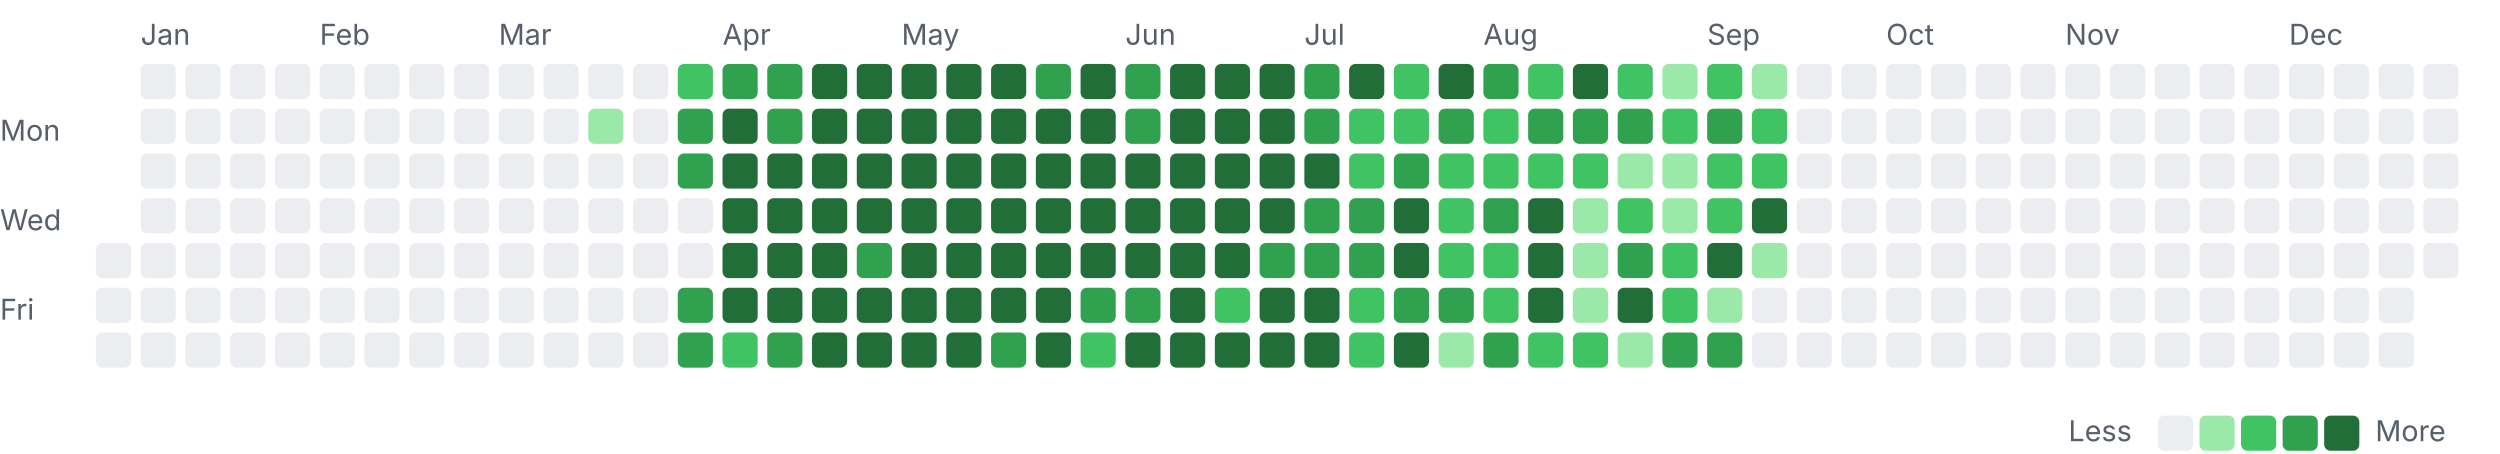
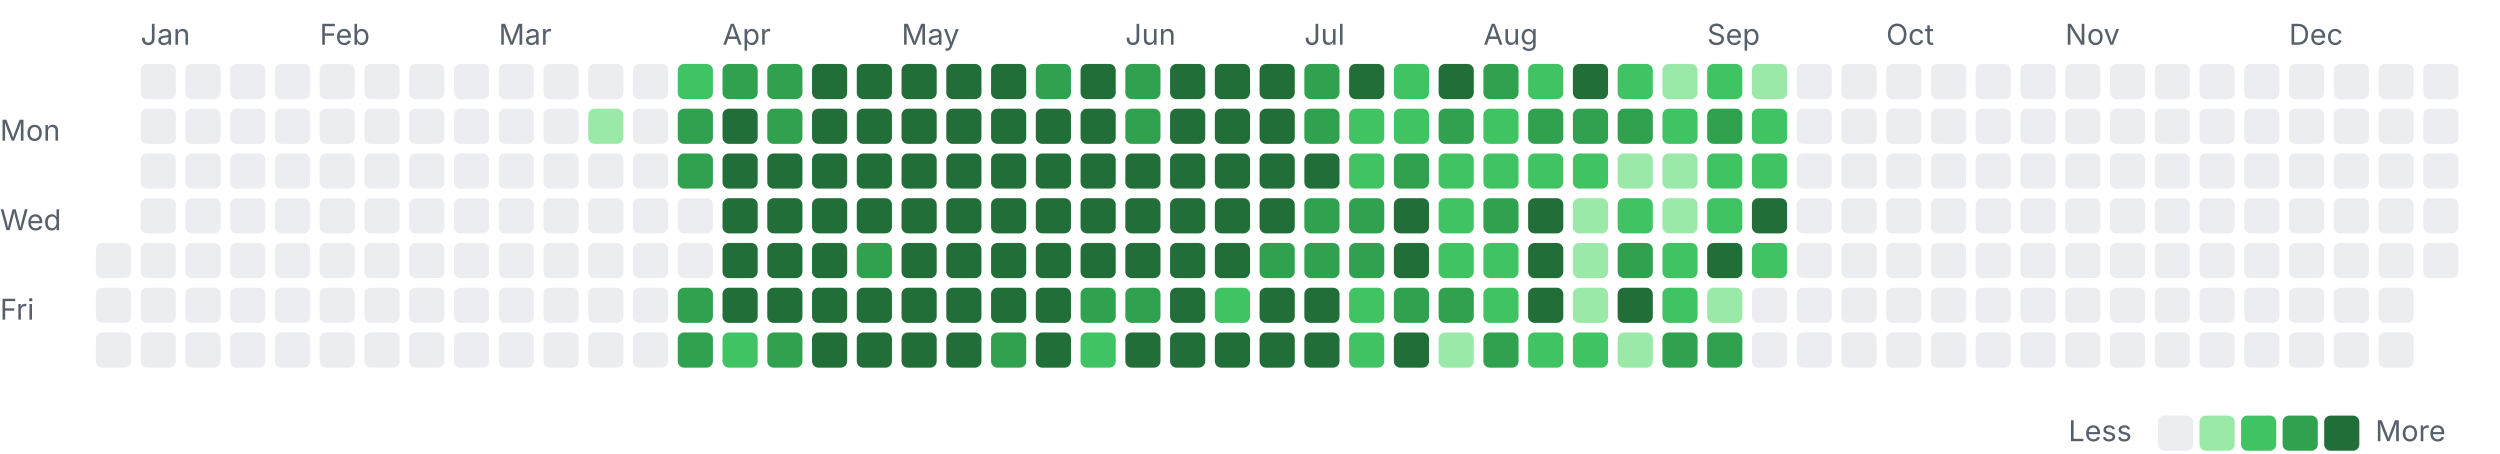
<svg xmlns="http://www.w3.org/2000/svg" width="782" height="142" viewBox="0 0 782 142">
  <style>.l0{fill:#ebedf0}.l1{fill:#9be9a8}.l2{fill:#40c463}.l3{fill:#30a14e}.l4{fill:#216e39} .lbl{fill:#57606a;font:9px -apple-system,Segoe UI,sans-serif}@media(prefers-color-scheme:dark){.l0{fill:#161b22}.l1{fill:#0e4429}.l2{fill:#006d32}.l3{fill:#26a641}.l4{fill:#39d353} .lbl{fill:#8b949e}}</style>
  <text class="lbl" x="44" y="14">Jan</text>
  <text class="lbl" x="100" y="14">Feb</text>
  <text class="lbl" x="156" y="14">Mar</text>
  <text class="lbl" x="226" y="14">Apr</text>
  <text class="lbl" x="282" y="14">May</text>
  <text class="lbl" x="352" y="14">Jun</text>
  <text class="lbl" x="408" y="14">Jul</text>
  <text class="lbl" x="464" y="14">Aug</text>
  <text class="lbl" x="534" y="14">Sep</text>
  <text class="lbl" x="590" y="14">Oct</text>
  <text class="lbl" x="646" y="14">Nov</text>
  <text class="lbl" x="716" y="14">Dec</text>
  <text class="lbl" x="0" y="44">Mon</text>
  <text class="lbl" x="0" y="72">Wed</text>
  <text class="lbl" x="0" y="100">Fri</text>
  <rect class="l0" x="30" y="76" width="11" height="11" rx="2" />
  <rect class="l0" x="30" y="90" width="11" height="11" rx="2" />
  <rect class="l0" x="30" y="104" width="11" height="11" rx="2" />
  <rect class="l0" x="44" y="20" width="11" height="11" rx="2" />
  <rect class="l0" x="44" y="34" width="11" height="11" rx="2" />
  <rect class="l0" x="44" y="48" width="11" height="11" rx="2" />
  <rect class="l0" x="44" y="62" width="11" height="11" rx="2" />
  <rect class="l0" x="44" y="76" width="11" height="11" rx="2" />
  <rect class="l0" x="44" y="90" width="11" height="11" rx="2" />
  <rect class="l0" x="44" y="104" width="11" height="11" rx="2" />
  <rect class="l0" x="58" y="20" width="11" height="11" rx="2" />
  <rect class="l0" x="58" y="34" width="11" height="11" rx="2" />
  <rect class="l0" x="58" y="48" width="11" height="11" rx="2" />
  <rect class="l0" x="58" y="62" width="11" height="11" rx="2" />
  <rect class="l0" x="58" y="76" width="11" height="11" rx="2" />
  <rect class="l0" x="58" y="90" width="11" height="11" rx="2" />
  <rect class="l0" x="58" y="104" width="11" height="11" rx="2" />
  <rect class="l0" x="72" y="20" width="11" height="11" rx="2" />
  <rect class="l0" x="72" y="34" width="11" height="11" rx="2" />
  <rect class="l0" x="72" y="48" width="11" height="11" rx="2" />
  <rect class="l0" x="72" y="62" width="11" height="11" rx="2" />
  <rect class="l0" x="72" y="76" width="11" height="11" rx="2" />
  <rect class="l0" x="72" y="90" width="11" height="11" rx="2" />
  <rect class="l0" x="72" y="104" width="11" height="11" rx="2" />
  <rect class="l0" x="86" y="20" width="11" height="11" rx="2" />
  <rect class="l0" x="86" y="34" width="11" height="11" rx="2" />
  <rect class="l0" x="86" y="48" width="11" height="11" rx="2" />
  <rect class="l0" x="86" y="62" width="11" height="11" rx="2" />
  <rect class="l0" x="86" y="76" width="11" height="11" rx="2" />
  <rect class="l0" x="86" y="90" width="11" height="11" rx="2" />
  <rect class="l0" x="86" y="104" width="11" height="11" rx="2" />
  <rect class="l0" x="100" y="20" width="11" height="11" rx="2" />
  <rect class="l0" x="100" y="34" width="11" height="11" rx="2" />
  <rect class="l0" x="100" y="48" width="11" height="11" rx="2" />
  <rect class="l0" x="100" y="62" width="11" height="11" rx="2" />
  <rect class="l0" x="100" y="76" width="11" height="11" rx="2" />
  <rect class="l0" x="100" y="90" width="11" height="11" rx="2" />
  <rect class="l0" x="100" y="104" width="11" height="11" rx="2" />
  <rect class="l0" x="114" y="20" width="11" height="11" rx="2" />
  <rect class="l0" x="114" y="34" width="11" height="11" rx="2" />
  <rect class="l0" x="114" y="48" width="11" height="11" rx="2" />
  <rect class="l0" x="114" y="62" width="11" height="11" rx="2" />
  <rect class="l0" x="114" y="76" width="11" height="11" rx="2" />
  <rect class="l0" x="114" y="90" width="11" height="11" rx="2" />
  <rect class="l0" x="114" y="104" width="11" height="11" rx="2" />
  <rect class="l0" x="128" y="20" width="11" height="11" rx="2" />
  <rect class="l0" x="128" y="34" width="11" height="11" rx="2" />
  <rect class="l0" x="128" y="48" width="11" height="11" rx="2" />
  <rect class="l0" x="128" y="62" width="11" height="11" rx="2" />
  <rect class="l0" x="128" y="76" width="11" height="11" rx="2" />
  <rect class="l0" x="128" y="90" width="11" height="11" rx="2" />
  <rect class="l0" x="128" y="104" width="11" height="11" rx="2" />
  <rect class="l0" x="142" y="20" width="11" height="11" rx="2" />
  <rect class="l0" x="142" y="34" width="11" height="11" rx="2" />
  <rect class="l0" x="142" y="48" width="11" height="11" rx="2" />
  <rect class="l0" x="142" y="62" width="11" height="11" rx="2" />
  <rect class="l0" x="142" y="76" width="11" height="11" rx="2" />
  <rect class="l0" x="142" y="90" width="11" height="11" rx="2" />
  <rect class="l0" x="142" y="104" width="11" height="11" rx="2" />
  <rect class="l0" x="156" y="20" width="11" height="11" rx="2" />
  <rect class="l0" x="156" y="34" width="11" height="11" rx="2" />
  <rect class="l0" x="156" y="48" width="11" height="11" rx="2" />
  <rect class="l0" x="156" y="62" width="11" height="11" rx="2" />
  <rect class="l0" x="156" y="76" width="11" height="11" rx="2" />
  <rect class="l0" x="156" y="90" width="11" height="11" rx="2" />
  <rect class="l0" x="156" y="104" width="11" height="11" rx="2" />
  <rect class="l0" x="170" y="20" width="11" height="11" rx="2" />
  <rect class="l0" x="170" y="34" width="11" height="11" rx="2" />
  <rect class="l0" x="170" y="48" width="11" height="11" rx="2" />
  <rect class="l0" x="170" y="62" width="11" height="11" rx="2" />
  <rect class="l0" x="170" y="76" width="11" height="11" rx="2" />
  <rect class="l0" x="170" y="90" width="11" height="11" rx="2" />
  <rect class="l0" x="170" y="104" width="11" height="11" rx="2" />
  <rect class="l0" x="184" y="20" width="11" height="11" rx="2" />
  <rect class="l1" x="184" y="34" width="11" height="11" rx="2" />
  <rect class="l0" x="184" y="48" width="11" height="11" rx="2" />
  <rect class="l0" x="184" y="62" width="11" height="11" rx="2" />
  <rect class="l0" x="184" y="76" width="11" height="11" rx="2" />
  <rect class="l0" x="184" y="90" width="11" height="11" rx="2" />
  <rect class="l0" x="184" y="104" width="11" height="11" rx="2" />
  <rect class="l0" x="198" y="20" width="11" height="11" rx="2" />
  <rect class="l0" x="198" y="34" width="11" height="11" rx="2" />
  <rect class="l0" x="198" y="48" width="11" height="11" rx="2" />
  <rect class="l0" x="198" y="62" width="11" height="11" rx="2" />
  <rect class="l0" x="198" y="76" width="11" height="11" rx="2" />
  <rect class="l0" x="198" y="90" width="11" height="11" rx="2" />
  <rect class="l0" x="198" y="104" width="11" height="11" rx="2" />
  <rect class="l2" x="212" y="20" width="11" height="11" rx="2" />
  <rect class="l3" x="212" y="34" width="11" height="11" rx="2" />
  <rect class="l3" x="212" y="48" width="11" height="11" rx="2" />
  <rect class="l0" x="212" y="62" width="11" height="11" rx="2" />
  <rect class="l0" x="212" y="76" width="11" height="11" rx="2" />
  <rect class="l3" x="212" y="90" width="11" height="11" rx="2" />
  <rect class="l3" x="212" y="104" width="11" height="11" rx="2" />
  <rect class="l3" x="226" y="20" width="11" height="11" rx="2" />
  <rect class="l4" x="226" y="34" width="11" height="11" rx="2" />
  <rect class="l4" x="226" y="48" width="11" height="11" rx="2" />
  <rect class="l4" x="226" y="62" width="11" height="11" rx="2" />
  <rect class="l4" x="226" y="76" width="11" height="11" rx="2" />
  <rect class="l4" x="226" y="90" width="11" height="11" rx="2" />
  <rect class="l2" x="226" y="104" width="11" height="11" rx="2" />
  <rect class="l3" x="240" y="20" width="11" height="11" rx="2" />
  <rect class="l3" x="240" y="34" width="11" height="11" rx="2" />
  <rect class="l4" x="240" y="48" width="11" height="11" rx="2" />
  <rect class="l4" x="240" y="62" width="11" height="11" rx="2" />
  <rect class="l4" x="240" y="76" width="11" height="11" rx="2" />
  <rect class="l4" x="240" y="90" width="11" height="11" rx="2" />
  <rect class="l3" x="240" y="104" width="11" height="11" rx="2" />
  <rect class="l4" x="254" y="20" width="11" height="11" rx="2" />
  <rect class="l4" x="254" y="34" width="11" height="11" rx="2" />
  <rect class="l4" x="254" y="48" width="11" height="11" rx="2" />
  <rect class="l4" x="254" y="62" width="11" height="11" rx="2" />
  <rect class="l4" x="254" y="76" width="11" height="11" rx="2" />
  <rect class="l4" x="254" y="90" width="11" height="11" rx="2" />
  <rect class="l4" x="254" y="104" width="11" height="11" rx="2" />
  <rect class="l4" x="268" y="20" width="11" height="11" rx="2" />
  <rect class="l4" x="268" y="34" width="11" height="11" rx="2" />
  <rect class="l4" x="268" y="48" width="11" height="11" rx="2" />
  <rect class="l4" x="268" y="62" width="11" height="11" rx="2" />
  <rect class="l3" x="268" y="76" width="11" height="11" rx="2" />
  <rect class="l4" x="268" y="90" width="11" height="11" rx="2" />
  <rect class="l4" x="268" y="104" width="11" height="11" rx="2" />
  <rect class="l4" x="282" y="20" width="11" height="11" rx="2" />
  <rect class="l4" x="282" y="34" width="11" height="11" rx="2" />
  <rect class="l4" x="282" y="48" width="11" height="11" rx="2" />
  <rect class="l4" x="282" y="62" width="11" height="11" rx="2" />
  <rect class="l4" x="282" y="76" width="11" height="11" rx="2" />
  <rect class="l4" x="282" y="90" width="11" height="11" rx="2" />
  <rect class="l4" x="282" y="104" width="11" height="11" rx="2" />
  <rect class="l4" x="296" y="20" width="11" height="11" rx="2" />
  <rect class="l4" x="296" y="34" width="11" height="11" rx="2" />
  <rect class="l4" x="296" y="48" width="11" height="11" rx="2" />
  <rect class="l4" x="296" y="62" width="11" height="11" rx="2" />
  <rect class="l4" x="296" y="76" width="11" height="11" rx="2" />
  <rect class="l4" x="296" y="90" width="11" height="11" rx="2" />
  <rect class="l4" x="296" y="104" width="11" height="11" rx="2" />
  <rect class="l4" x="310" y="20" width="11" height="11" rx="2" />
  <rect class="l4" x="310" y="34" width="11" height="11" rx="2" />
  <rect class="l4" x="310" y="48" width="11" height="11" rx="2" />
  <rect class="l4" x="310" y="62" width="11" height="11" rx="2" />
  <rect class="l4" x="310" y="76" width="11" height="11" rx="2" />
  <rect class="l4" x="310" y="90" width="11" height="11" rx="2" />
  <rect class="l3" x="310" y="104" width="11" height="11" rx="2" />
  <rect class="l3" x="324" y="20" width="11" height="11" rx="2" />
  <rect class="l4" x="324" y="34" width="11" height="11" rx="2" />
  <rect class="l4" x="324" y="48" width="11" height="11" rx="2" />
  <rect class="l4" x="324" y="62" width="11" height="11" rx="2" />
  <rect class="l4" x="324" y="76" width="11" height="11" rx="2" />
  <rect class="l4" x="324" y="90" width="11" height="11" rx="2" />
  <rect class="l4" x="324" y="104" width="11" height="11" rx="2" />
  <rect class="l4" x="338" y="20" width="11" height="11" rx="2" />
  <rect class="l4" x="338" y="34" width="11" height="11" rx="2" />
  <rect class="l4" x="338" y="48" width="11" height="11" rx="2" />
  <rect class="l4" x="338" y="62" width="11" height="11" rx="2" />
  <rect class="l4" x="338" y="76" width="11" height="11" rx="2" />
  <rect class="l3" x="338" y="90" width="11" height="11" rx="2" />
  <rect class="l2" x="338" y="104" width="11" height="11" rx="2" />
  <rect class="l3" x="352" y="20" width="11" height="11" rx="2" />
  <rect class="l3" x="352" y="34" width="11" height="11" rx="2" />
  <rect class="l4" x="352" y="48" width="11" height="11" rx="2" />
  <rect class="l4" x="352" y="62" width="11" height="11" rx="2" />
  <rect class="l4" x="352" y="76" width="11" height="11" rx="2" />
  <rect class="l3" x="352" y="90" width="11" height="11" rx="2" />
  <rect class="l4" x="352" y="104" width="11" height="11" rx="2" />
  <rect class="l4" x="366" y="20" width="11" height="11" rx="2" />
  <rect class="l4" x="366" y="34" width="11" height="11" rx="2" />
  <rect class="l4" x="366" y="48" width="11" height="11" rx="2" />
  <rect class="l4" x="366" y="62" width="11" height="11" rx="2" />
  <rect class="l4" x="366" y="76" width="11" height="11" rx="2" />
  <rect class="l4" x="366" y="90" width="11" height="11" rx="2" />
  <rect class="l4" x="366" y="104" width="11" height="11" rx="2" />
  <rect class="l4" x="380" y="20" width="11" height="11" rx="2" />
  <rect class="l4" x="380" y="34" width="11" height="11" rx="2" />
  <rect class="l4" x="380" y="48" width="11" height="11" rx="2" />
  <rect class="l4" x="380" y="62" width="11" height="11" rx="2" />
  <rect class="l4" x="380" y="76" width="11" height="11" rx="2" />
  <rect class="l2" x="380" y="90" width="11" height="11" rx="2" />
  <rect class="l4" x="380" y="104" width="11" height="11" rx="2" />
  <rect class="l4" x="394" y="20" width="11" height="11" rx="2" />
  <rect class="l4" x="394" y="34" width="11" height="11" rx="2" />
  <rect class="l4" x="394" y="48" width="11" height="11" rx="2" />
  <rect class="l4" x="394" y="62" width="11" height="11" rx="2" />
  <rect class="l3" x="394" y="76" width="11" height="11" rx="2" />
  <rect class="l4" x="394" y="90" width="11" height="11" rx="2" />
  <rect class="l4" x="394" y="104" width="11" height="11" rx="2" />
  <rect class="l3" x="408" y="20" width="11" height="11" rx="2" />
  <rect class="l3" x="408" y="34" width="11" height="11" rx="2" />
  <rect class="l4" x="408" y="48" width="11" height="11" rx="2" />
  <rect class="l3" x="408" y="62" width="11" height="11" rx="2" />
  <rect class="l3" x="408" y="76" width="11" height="11" rx="2" />
  <rect class="l4" x="408" y="90" width="11" height="11" rx="2" />
  <rect class="l4" x="408" y="104" width="11" height="11" rx="2" />
  <rect class="l4" x="422" y="20" width="11" height="11" rx="2" />
  <rect class="l2" x="422" y="34" width="11" height="11" rx="2" />
  <rect class="l2" x="422" y="48" width="11" height="11" rx="2" />
  <rect class="l3" x="422" y="62" width="11" height="11" rx="2" />
  <rect class="l3" x="422" y="76" width="11" height="11" rx="2" />
  <rect class="l2" x="422" y="90" width="11" height="11" rx="2" />
  <rect class="l2" x="422" y="104" width="11" height="11" rx="2" />
  <rect class="l2" x="436" y="20" width="11" height="11" rx="2" />
  <rect class="l2" x="436" y="34" width="11" height="11" rx="2" />
  <rect class="l3" x="436" y="48" width="11" height="11" rx="2" />
  <rect class="l4" x="436" y="62" width="11" height="11" rx="2" />
  <rect class="l4" x="436" y="76" width="11" height="11" rx="2" />
  <rect class="l3" x="436" y="90" width="11" height="11" rx="2" />
  <rect class="l4" x="436" y="104" width="11" height="11" rx="2" />
  <rect class="l4" x="450" y="20" width="11" height="11" rx="2" />
  <rect class="l3" x="450" y="34" width="11" height="11" rx="2" />
  <rect class="l2" x="450" y="48" width="11" height="11" rx="2" />
  <rect class="l2" x="450" y="62" width="11" height="11" rx="2" />
  <rect class="l2" x="450" y="76" width="11" height="11" rx="2" />
  <rect class="l3" x="450" y="90" width="11" height="11" rx="2" />
  <rect class="l1" x="450" y="104" width="11" height="11" rx="2" />
  <rect class="l3" x="464" y="20" width="11" height="11" rx="2" />
  <rect class="l2" x="464" y="34" width="11" height="11" rx="2" />
  <rect class="l2" x="464" y="48" width="11" height="11" rx="2" />
  <rect class="l3" x="464" y="62" width="11" height="11" rx="2" />
  <rect class="l2" x="464" y="76" width="11" height="11" rx="2" />
  <rect class="l2" x="464" y="90" width="11" height="11" rx="2" />
  <rect class="l3" x="464" y="104" width="11" height="11" rx="2" />
  <rect class="l2" x="478" y="20" width="11" height="11" rx="2" />
  <rect class="l3" x="478" y="34" width="11" height="11" rx="2" />
  <rect class="l2" x="478" y="48" width="11" height="11" rx="2" />
  <rect class="l4" x="478" y="62" width="11" height="11" rx="2" />
  <rect class="l4" x="478" y="76" width="11" height="11" rx="2" />
  <rect class="l4" x="478" y="90" width="11" height="11" rx="2" />
  <rect class="l2" x="478" y="104" width="11" height="11" rx="2" />
  <rect class="l4" x="492" y="20" width="11" height="11" rx="2" />
  <rect class="l3" x="492" y="34" width="11" height="11" rx="2" />
  <rect class="l2" x="492" y="48" width="11" height="11" rx="2" />
  <rect class="l1" x="492" y="62" width="11" height="11" rx="2" />
  <rect class="l1" x="492" y="76" width="11" height="11" rx="2" />
  <rect class="l1" x="492" y="90" width="11" height="11" rx="2" />
  <rect class="l2" x="492" y="104" width="11" height="11" rx="2" />
  <rect class="l2" x="506" y="20" width="11" height="11" rx="2" />
  <rect class="l3" x="506" y="34" width="11" height="11" rx="2" />
  <rect class="l1" x="506" y="48" width="11" height="11" rx="2" />
  <rect class="l2" x="506" y="62" width="11" height="11" rx="2" />
  <rect class="l3" x="506" y="76" width="11" height="11" rx="2" />
  <rect class="l4" x="506" y="90" width="11" height="11" rx="2" />
  <rect class="l1" x="506" y="104" width="11" height="11" rx="2" />
  <rect class="l1" x="520" y="20" width="11" height="11" rx="2" />
  <rect class="l2" x="520" y="34" width="11" height="11" rx="2" />
  <rect class="l1" x="520" y="48" width="11" height="11" rx="2" />
  <rect class="l1" x="520" y="62" width="11" height="11" rx="2" />
  <rect class="l2" x="520" y="76" width="11" height="11" rx="2" />
  <rect class="l2" x="520" y="90" width="11" height="11" rx="2" />
  <rect class="l3" x="520" y="104" width="11" height="11" rx="2" />
  <rect class="l2" x="534" y="20" width="11" height="11" rx="2" />
  <rect class="l3" x="534" y="34" width="11" height="11" rx="2" />
  <rect class="l2" x="534" y="48" width="11" height="11" rx="2" />
  <rect class="l2" x="534" y="62" width="11" height="11" rx="2" />
  <rect class="l4" x="534" y="76" width="11" height="11" rx="2" />
  <rect class="l1" x="534" y="90" width="11" height="11" rx="2" />
  <rect class="l3" x="534" y="104" width="11" height="11" rx="2" />
  <rect class="l1" x="548" y="20" width="11" height="11" rx="2" />
  <rect class="l2" x="548" y="34" width="11" height="11" rx="2" />
  <rect class="l2" x="548" y="48" width="11" height="11" rx="2" />
  <rect class="l4" x="548" y="62" width="11" height="11" rx="2" />
-   <rect class="l1" x="548" y="76" width="11" height="11" rx="2" />
+   <rect class="l2" x="548" y="76" width="11" height="11" rx="2" />
  <rect class="l0" x="548" y="90" width="11" height="11" rx="2" />
  <rect class="l0" x="548" y="104" width="11" height="11" rx="2" />
  <rect class="l0" x="562" y="20" width="11" height="11" rx="2" />
  <rect class="l0" x="562" y="34" width="11" height="11" rx="2" />
  <rect class="l0" x="562" y="48" width="11" height="11" rx="2" />
  <rect class="l0" x="562" y="62" width="11" height="11" rx="2" />
  <rect class="l0" x="562" y="76" width="11" height="11" rx="2" />
  <rect class="l0" x="562" y="90" width="11" height="11" rx="2" />
  <rect class="l0" x="562" y="104" width="11" height="11" rx="2" />
  <rect class="l0" x="576" y="20" width="11" height="11" rx="2" />
  <rect class="l0" x="576" y="34" width="11" height="11" rx="2" />
  <rect class="l0" x="576" y="48" width="11" height="11" rx="2" />
  <rect class="l0" x="576" y="62" width="11" height="11" rx="2" />
  <rect class="l0" x="576" y="76" width="11" height="11" rx="2" />
  <rect class="l0" x="576" y="90" width="11" height="11" rx="2" />
  <rect class="l0" x="576" y="104" width="11" height="11" rx="2" />
  <rect class="l0" x="590" y="20" width="11" height="11" rx="2" />
  <rect class="l0" x="590" y="34" width="11" height="11" rx="2" />
  <rect class="l0" x="590" y="48" width="11" height="11" rx="2" />
  <rect class="l0" x="590" y="62" width="11" height="11" rx="2" />
  <rect class="l0" x="590" y="76" width="11" height="11" rx="2" />
  <rect class="l0" x="590" y="90" width="11" height="11" rx="2" />
  <rect class="l0" x="590" y="104" width="11" height="11" rx="2" />
  <rect class="l0" x="604" y="20" width="11" height="11" rx="2" />
  <rect class="l0" x="604" y="34" width="11" height="11" rx="2" />
  <rect class="l0" x="604" y="48" width="11" height="11" rx="2" />
  <rect class="l0" x="604" y="62" width="11" height="11" rx="2" />
  <rect class="l0" x="604" y="76" width="11" height="11" rx="2" />
  <rect class="l0" x="604" y="90" width="11" height="11" rx="2" />
  <rect class="l0" x="604" y="104" width="11" height="11" rx="2" />
  <rect class="l0" x="618" y="20" width="11" height="11" rx="2" />
  <rect class="l0" x="618" y="34" width="11" height="11" rx="2" />
  <rect class="l0" x="618" y="48" width="11" height="11" rx="2" />
  <rect class="l0" x="618" y="62" width="11" height="11" rx="2" />
  <rect class="l0" x="618" y="76" width="11" height="11" rx="2" />
  <rect class="l0" x="618" y="90" width="11" height="11" rx="2" />
  <rect class="l0" x="618" y="104" width="11" height="11" rx="2" />
  <rect class="l0" x="632" y="20" width="11" height="11" rx="2" />
  <rect class="l0" x="632" y="34" width="11" height="11" rx="2" />
  <rect class="l0" x="632" y="48" width="11" height="11" rx="2" />
  <rect class="l0" x="632" y="62" width="11" height="11" rx="2" />
  <rect class="l0" x="632" y="76" width="11" height="11" rx="2" />
  <rect class="l0" x="632" y="90" width="11" height="11" rx="2" />
  <rect class="l0" x="632" y="104" width="11" height="11" rx="2" />
  <rect class="l0" x="646" y="20" width="11" height="11" rx="2" />
  <rect class="l0" x="646" y="34" width="11" height="11" rx="2" />
  <rect class="l0" x="646" y="48" width="11" height="11" rx="2" />
  <rect class="l0" x="646" y="62" width="11" height="11" rx="2" />
  <rect class="l0" x="646" y="76" width="11" height="11" rx="2" />
  <rect class="l0" x="646" y="90" width="11" height="11" rx="2" />
  <rect class="l0" x="646" y="104" width="11" height="11" rx="2" />
  <rect class="l0" x="660" y="20" width="11" height="11" rx="2" />
  <rect class="l0" x="660" y="34" width="11" height="11" rx="2" />
  <rect class="l0" x="660" y="48" width="11" height="11" rx="2" />
  <rect class="l0" x="660" y="62" width="11" height="11" rx="2" />
  <rect class="l0" x="660" y="76" width="11" height="11" rx="2" />
  <rect class="l0" x="660" y="90" width="11" height="11" rx="2" />
  <rect class="l0" x="660" y="104" width="11" height="11" rx="2" />
  <rect class="l0" x="674" y="20" width="11" height="11" rx="2" />
  <rect class="l0" x="674" y="34" width="11" height="11" rx="2" />
  <rect class="l0" x="674" y="48" width="11" height="11" rx="2" />
  <rect class="l0" x="674" y="62" width="11" height="11" rx="2" />
  <rect class="l0" x="674" y="76" width="11" height="11" rx="2" />
  <rect class="l0" x="674" y="90" width="11" height="11" rx="2" />
  <rect class="l0" x="674" y="104" width="11" height="11" rx="2" />
  <rect class="l0" x="688" y="20" width="11" height="11" rx="2" />
  <rect class="l0" x="688" y="34" width="11" height="11" rx="2" />
  <rect class="l0" x="688" y="48" width="11" height="11" rx="2" />
  <rect class="l0" x="688" y="62" width="11" height="11" rx="2" />
  <rect class="l0" x="688" y="76" width="11" height="11" rx="2" />
  <rect class="l0" x="688" y="90" width="11" height="11" rx="2" />
  <rect class="l0" x="688" y="104" width="11" height="11" rx="2" />
  <rect class="l0" x="702" y="20" width="11" height="11" rx="2" />
  <rect class="l0" x="702" y="34" width="11" height="11" rx="2" />
  <rect class="l0" x="702" y="48" width="11" height="11" rx="2" />
  <rect class="l0" x="702" y="62" width="11" height="11" rx="2" />
  <rect class="l0" x="702" y="76" width="11" height="11" rx="2" />
  <rect class="l0" x="702" y="90" width="11" height="11" rx="2" />
  <rect class="l0" x="702" y="104" width="11" height="11" rx="2" />
  <rect class="l0" x="716" y="20" width="11" height="11" rx="2" />
  <rect class="l0" x="716" y="34" width="11" height="11" rx="2" />
  <rect class="l0" x="716" y="48" width="11" height="11" rx="2" />
  <rect class="l0" x="716" y="62" width="11" height="11" rx="2" />
  <rect class="l0" x="716" y="76" width="11" height="11" rx="2" />
  <rect class="l0" x="716" y="90" width="11" height="11" rx="2" />
  <rect class="l0" x="716" y="104" width="11" height="11" rx="2" />
  <rect class="l0" x="730" y="20" width="11" height="11" rx="2" />
  <rect class="l0" x="730" y="34" width="11" height="11" rx="2" />
  <rect class="l0" x="730" y="48" width="11" height="11" rx="2" />
  <rect class="l0" x="730" y="62" width="11" height="11" rx="2" />
  <rect class="l0" x="730" y="76" width="11" height="11" rx="2" />
  <rect class="l0" x="730" y="90" width="11" height="11" rx="2" />
  <rect class="l0" x="730" y="104" width="11" height="11" rx="2" />
  <rect class="l0" x="744" y="20" width="11" height="11" rx="2" />
  <rect class="l0" x="744" y="34" width="11" height="11" rx="2" />
  <rect class="l0" x="744" y="48" width="11" height="11" rx="2" />
  <rect class="l0" x="744" y="62" width="11" height="11" rx="2" />
  <rect class="l0" x="744" y="76" width="11" height="11" rx="2" />
  <rect class="l0" x="744" y="90" width="11" height="11" rx="2" />
  <rect class="l0" x="744" y="104" width="11" height="11" rx="2" />
  <rect class="l0" x="758" y="20" width="11" height="11" rx="2" />
  <rect class="l0" x="758" y="34" width="11" height="11" rx="2" />
  <rect class="l0" x="758" y="48" width="11" height="11" rx="2" />
  <rect class="l0" x="758" y="62" width="11" height="11" rx="2" />
  <rect class="l0" x="758" y="76" width="11" height="11" rx="2" />
  <text class="lbl" x="647" y="138">Less</text>
  <rect class="l0" x="675" y="130" width="11" height="11" rx="2" />
  <rect class="l1" x="688" y="130" width="11" height="11" rx="2" />
  <rect class="l2" x="701" y="130" width="11" height="11" rx="2" />
  <rect class="l3" x="714" y="130" width="11" height="11" rx="2" />
  <rect class="l4" x="727" y="130" width="11" height="11" rx="2" />
  <text class="lbl" x="743" y="138">More</text>
</svg>
